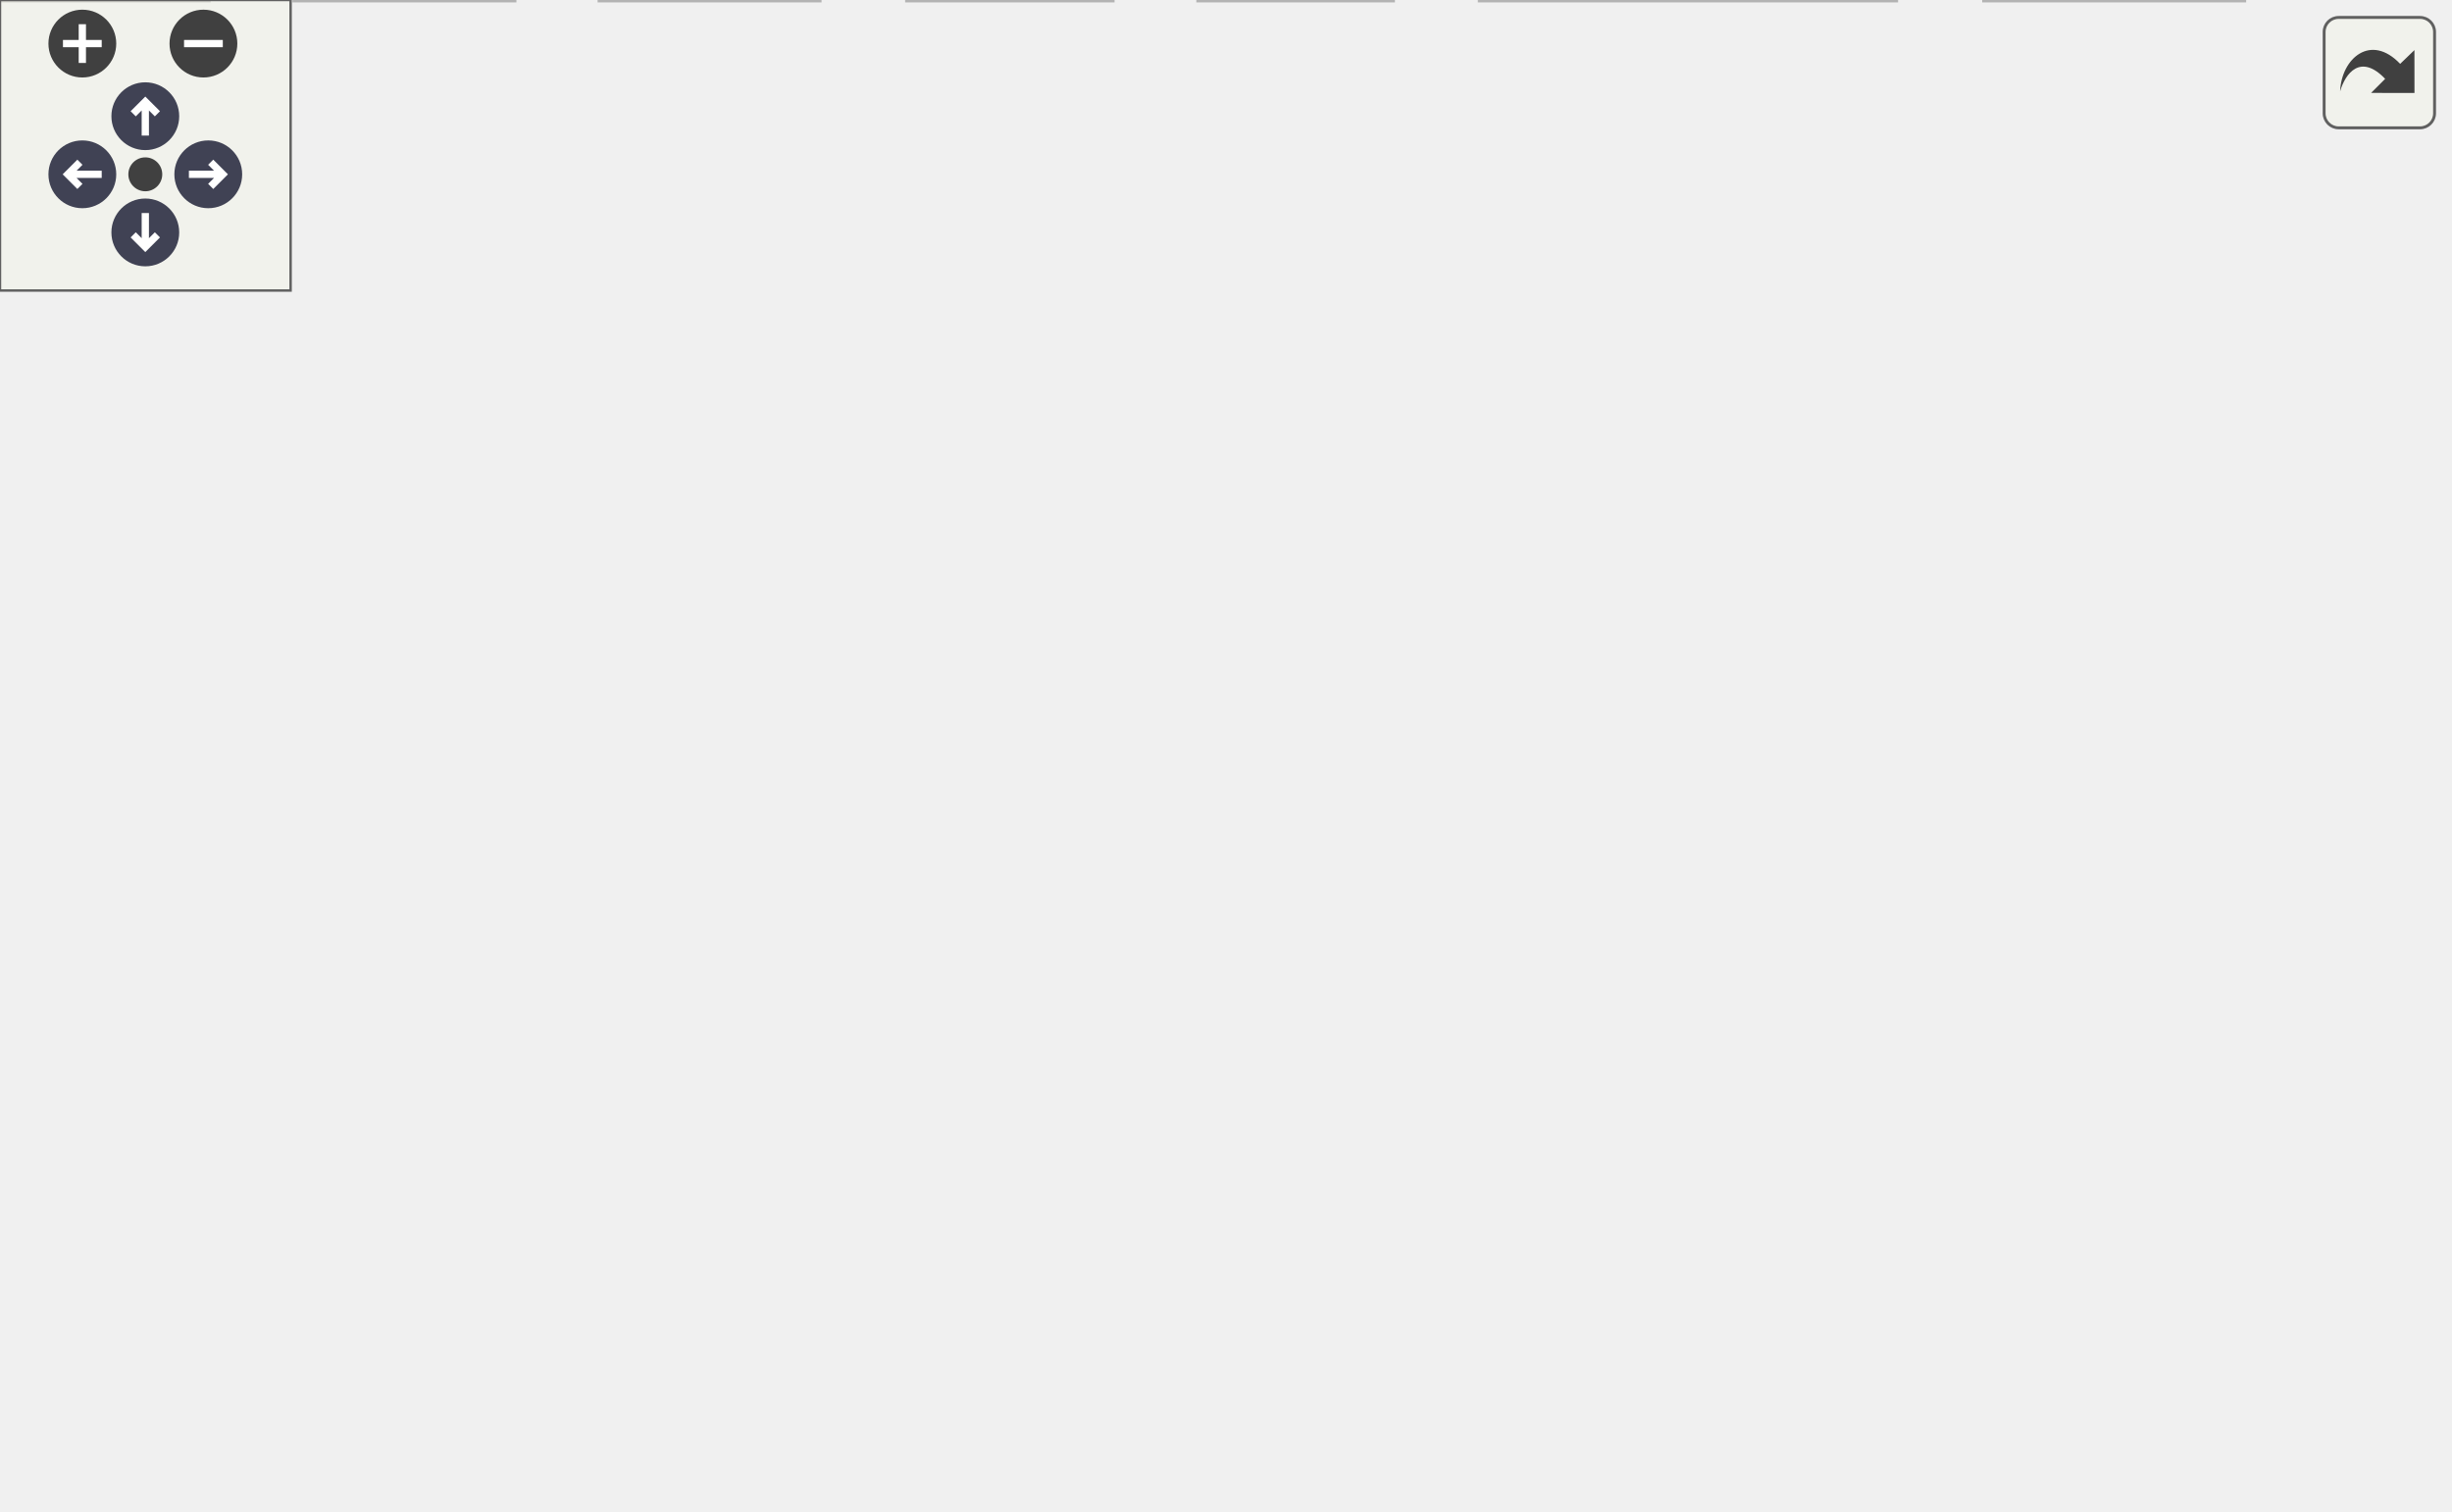
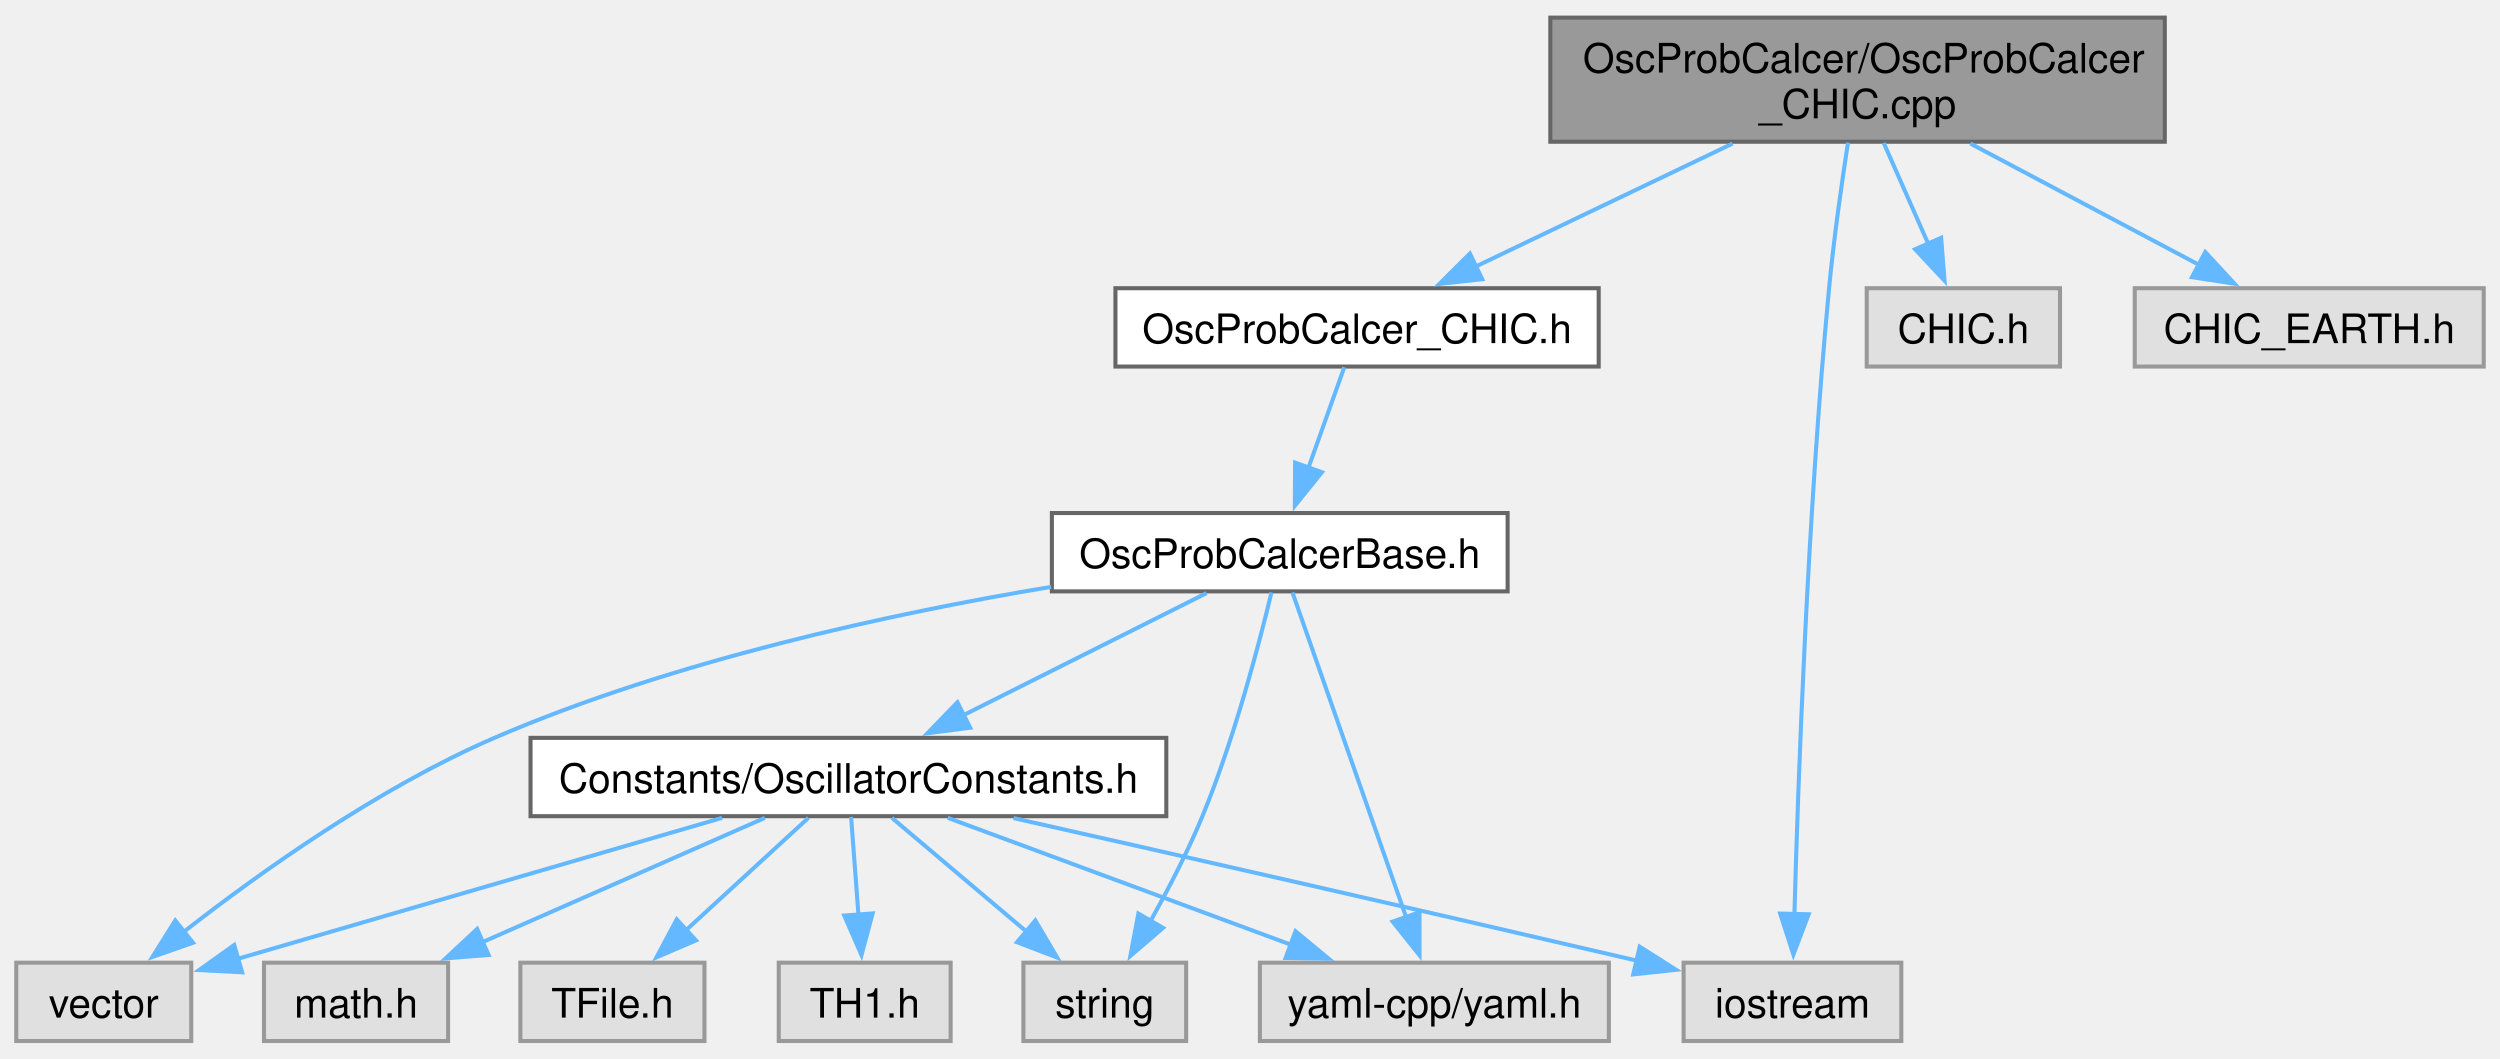
- <svg xmlns="http://www.w3.org/2000/svg" xmlns:xlink="http://www.w3.org/1999/xlink" id="main" version="1.1" xml:space="preserve">
-   <style type="text/css">
- .node, .edge {opacity: 0.7;}
- .node.selected, .edge.selected {opacity: 1;}
- .edge:hover path { stroke: red; }
- .edge:hover polygon { stroke: red; fill: red; }
- </style>
-   <defs>
-     <circle id="rim" cx="0" cy="0" r="7" />
-     <circle id="rim2" cx="0" cy="0" r="3.5" />
-     <g id="zoomPlus">
-       <use xlink:href="#rim" fill="#404040">
-         <set attributeName="fill" to="#808080" begin="zoomplus.mouseover" end="zoomplus.mouseout" />
-       </use>
-       <path d="M-4,0h8M0,-4v8" fill="none" stroke="white" stroke-width="1.5" pointer-events="none" />
-     </g>
-     <g id="zoomMin">
-       <use xlink:href="#rim" fill="#404040">
-         <set attributeName="fill" to="#808080" begin="zoomminus.mouseover" end="zoomminus.mouseout" />
-       </use>
-       <path d="M-4,0h8" fill="none" stroke="white" stroke-width="1.5" pointer-events="none" />
-     </g>
-     <g id="arrowUp" transform="translate(30 24)">
-       <use xlink:href="#rim" />
-       <path pointer-events="none" fill="none" stroke="white" stroke-width="1.5" d="M0,-3.0v7 M-2.5,-0.5L0,-3.0L2.5,-0.5" />
-     </g>
-     <g id="arrowRight" transform="rotate(90) translate(36 -43)">
-       <use xlink:href="#rim" />
-       <path pointer-events="none" fill="none" stroke="white" stroke-width="1.5" d="M0,-3.0v7 M-2.5,-0.5L0,-3.0L2.5,-0.5" />
-     </g>
-     <g id="arrowDown" transform="rotate(180) translate(-30 -48)">
-       <use xlink:href="#rim" />
-       <path pointer-events="none" fill="none" stroke="white" stroke-width="1.5" d="M0,-3.0v7 M-2.5,-0.5L0,-3.0L2.5,-0.5" />
-     </g>
-     <g id="arrowLeft" transform="rotate(270) translate(-36 17)">
-       <use xlink:href="#rim" />
-       <path pointer-events="none" fill="none" stroke="white" stroke-width="1.5" d="M0,-3.0v7 M-2.5,-0.5L0,-3.0L2.5,-0.5" />
-     </g>
-     <g id="resetDef">
-       <use xlink:href="#rim2" fill="#404040">
-         <set attributeName="fill" to="#808080" begin="reset.mouseover" end="reset.mouseout" />
-       </use>
-     </g>
-   </defs>
-   <svg id="graph" class="graph">
-     <g id="viewport">
-       <g id="Node000001" class="node">
-         <g id="a_Node000001">
-           <a xlink:title=" ">
-             <polygon fill="#999999" stroke="#666666" points="505,-251.5 354,-251.5 354,-221 505,-221 505,-251.5" />
-             <text text-anchor="start" x="362" y="-238" font-family="Helvetica,sans-Serif" font-size="10.00">OscProbCalcer/OscProbCalcer</text>
-             <text text-anchor="middle" x="429.5" y="-226.75" font-family="Helvetica,sans-Serif" font-size="10.00">_CHICLinear.cpp</text>
-           </a>
-         </g>
-       </g>
-       <g id="Node000002" class="node">
-         <g id="a_Node000002">
-           <a xlink:href="OscProbCalcer__CHICLinear_8h.html" target="_top" xlink:title=" ">
-             <polygon fill="white" stroke="#666666" points="395.38,-185 249.62,-185 249.62,-165.75 395.38,-165.75 395.38,-185" />
-             <text text-anchor="middle" x="322.5" y="-171.5" font-family="Helvetica,sans-Serif" font-size="10.00">OscProbCalcer_CHICLinear.h</text>
-           </a>
-         </g>
-       </g>
-       <g id="edge1_Node000001_Node000002" class="edge">
-         <g id="a_edge1_Node000001_Node000002">
-           <a xlink:title=" ">
-             <path fill="none" stroke="#63b8ff" d="M402.78,-220.55C386.32,-211.49 365.32,-199.94 348.92,-190.91" />
-             <polygon fill="#63b8ff" stroke="#63b8ff" points="350.68,-187.89 340.24,-186.13 347.31,-194.02 350.68,-187.89" />
-           </a>
-         </g>
-       </g>
-       <g id="Node000010" class="node">
-         <g id="a_Node000010">
-           <a xlink:title=" ">
-             <polygon fill="#e0e0e0" stroke="#999999" points="463.25,-19.25 409.75,-19.25 409.75,0 463.25,0 463.25,-19.25" />
-             <text text-anchor="middle" x="436.5" y="-5.75" font-family="Helvetica,sans-Serif" font-size="10.00">iostream</text>
-           </a>
-         </g>
-       </g>
-       <g id="edge14_Node000001_Node000010" class="edge">
-         <g id="a_edge14_Node000001_Node000010">
-           <a xlink:title=" ">
-             <path fill="none" stroke="#63b8ff" d="M429.96,-220.51C431.18,-181.42 434.49,-75.08 435.88,-30.6" />
-             <polygon fill="#63b8ff" stroke="#63b8ff" points="439.37,-30.98 436.18,-20.87 432.37,-30.76 439.37,-30.98" />
-           </a>
-         </g>
-       </g>
-       <g id="Node000012" class="node">
-         <g id="a_Node000012">
-           <a xlink:title=" ">
-             <polygon fill="#e0e0e0" stroke="#999999" points="505.25,-185 457.75,-185 457.75,-165.75 505.25,-165.75 505.25,-185" />
-             <text text-anchor="middle" x="481.5" y="-171.5" font-family="Helvetica,sans-Serif" font-size="10.00">CHIC.h</text>
-           </a>
-         </g>
-       </g>
-       <g id="edge15_Node000001_Node000012" class="edge">
-         <g id="a_edge15_Node000001_Node000012">
-           <a xlink:title=" ">
-             <path fill="none" stroke="#63b8ff" d="M442.35,-220.7C449.51,-212.59 458.47,-202.45 466.01,-193.91" />
-             <polygon fill="#63b8ff" stroke="#63b8ff" points="468.49,-196.4 472.48,-186.59 463.24,-191.76 468.49,-196.4" />
-           </a>
-         </g>
-       </g>
-       <g id="Node000003" class="node">
-         <g id="a_Node000003">
-           <a xlink:href="OscProbCalcerBase_8h.html" target="_top" xlink:title=" ">
-             <polygon fill="white" stroke="#666666" points="366.5,-129.75 254.5,-129.75 254.5,-110.5 366.5,-110.5 366.5,-129.75" />
-             <text text-anchor="middle" x="310.5" y="-116.25" font-family="Helvetica,sans-Serif" font-size="10.00">OscProbCalcerBase.h</text>
-           </a>
-         </g>
-       </g>
-       <g id="edge2_Node000002_Node000003" class="edge">
-         <g id="a_edge2_Node000002_Node000003">
-           <a xlink:title=" ">
-             <path fill="none" stroke="#63b8ff" d="M320.52,-165.58C319.03,-158.99 316.94,-149.71 315.05,-141.32" />
-             <polygon fill="#63b8ff" stroke="#63b8ff" points="318.47,-140.57 312.86,-131.59 311.64,-142.11 318.47,-140.57" />
-           </a>
-         </g>
-       </g>
-       <g id="Node000004" class="node">
-         <g id="a_Node000004">
-           <a xlink:href="OscillatorConstants_8h.html" target="_top" xlink:title=" ">
-             <polygon fill="white" stroke="#666666" points="282.62,-74.5 126.38,-74.5 126.38,-55.25 282.62,-55.25 282.62,-74.5" />
-             <text text-anchor="middle" x="204.5" y="-61" font-family="Helvetica,sans-Serif" font-size="10.00">Constants/OscillatorConstants.h</text>
-           </a>
-         </g>
-       </g>
-       <g id="edge3_Node000003_Node000004" class="edge">
-         <g id="a_edge3_Node000003_Node000004">
-           <a xlink:title=" ">
-             <path fill="none" stroke="#63b8ff" d="M292.52,-110.09C276.15,-101.87 251.71,-89.59 232.74,-80.06" />
-             <polygon fill="#63b8ff" stroke="#63b8ff" points="234.43,-76.99 223.92,-75.63 231.29,-83.25 234.43,-76.99" />
-           </a>
-         </g>
-       </g>
-       <g id="Node000006" class="node">
-         <g id="a_Node000006">
-           <a xlink:title=" ">
-             <polygon fill="#e0e0e0" stroke="#999999" points="391.38,-19.25 305.62,-19.25 305.62,0 391.38,0 391.38,-19.25" />
-             <text text-anchor="middle" x="348.5" y="-5.75" font-family="Helvetica,sans-Serif" font-size="10.00">yaml-cpp/yaml.h</text>
-           </a>
-         </g>
-       </g>
-       <g id="edge13_Node000003_Node000006" class="edge">
-         <g id="a_edge13_Node000003_Node000006">
-           <a xlink:title=" ">
-             <path fill="none" stroke="#63b8ff" d="M313.61,-110.25C319.68,-92.92 333.23,-54.23 341.54,-30.49" />
-             <polygon fill="#63b8ff" stroke="#63b8ff" points="344.84,-31.65 344.85,-21.06 338.24,-29.34 344.84,-31.65" />
-           </a>
-         </g>
-       </g>
-       <g id="Node000009" class="node">
-         <g id="a_Node000009">
-           <a xlink:title=" ">
-             <polygon fill="#e0e0e0" stroke="#999999" points="287.5,-19.25 247.5,-19.25 247.5,0 287.5,0 287.5,-19.25" />
-             <text text-anchor="middle" x="267.5" y="-5.75" font-family="Helvetica,sans-Serif" font-size="10.00">string</text>
-           </a>
-         </g>
-       </g>
-       <g id="edge12_Node000003_Node000009" class="edge">
-         <g id="a_edge12_Node000003_Node000009">
-           <a xlink:title=" ">
-             <path fill="none" stroke="#63b8ff" d="M308.47,-110.25C305.47,-97.73 299.35,-74.29 291.5,-55.25 287.9,-46.52 283.09,-37.26 278.73,-29.45" />
-             <polygon fill="#63b8ff" stroke="#63b8ff" points="281.82,-27.8 273.79,-20.9 275.76,-31.31 281.82,-27.8" />
-           </a>
-         </g>
-       </g>
-       <g id="Node000011" class="node">
-         <g id="a_Node000011">
-           <a xlink:title=" ">
-             <polygon fill="#e0e0e0" stroke="#999999" points="43,-19.25 0,-19.25 0,0 43,0 43,-19.25" />
-             <text text-anchor="middle" x="21.5" y="-5.75" font-family="Helvetica,sans-Serif" font-size="10.00">vector</text>
-           </a>
-         </g>
-       </g>
-       <g id="edge11_Node000003_Node000011" class="edge">
-         <g id="a_edge11_Node000003_Node000011">
-           <a xlink:title=" ">
-             <path fill="none" stroke="#63b8ff" d="M254.34,-111.61C214.9,-105.04 161.55,-93.5 117.5,-74.5 88.99,-62.2 59.78,-41.36 41.19,-26.84" />
-             <polygon fill="#63b8ff" stroke="#63b8ff" points="43.44,-24.15 33.44,-20.65 39.07,-29.62 43.44,-24.15" />
-           </a>
-         </g>
-       </g>
-       <g id="Node000005" class="node">
-         <g id="a_Node000005">
-           <a xlink:title=" ">
-             <polygon fill="#e0e0e0" stroke="#999999" points="106.12,-19.25 60.88,-19.25 60.88,0 106.12,0 106.12,-19.25" />
-             <text text-anchor="middle" x="83.5" y="-5.75" font-family="Helvetica,sans-Serif" font-size="10.00">math.h</text>
-           </a>
-         </g>
-       </g>
-       <g id="edge4_Node000004_Node000005" class="edge">
-         <g id="a_edge4_Node000004_Node000005">
-           <a xlink:title=" ">
-             <path fill="none" stroke="#63b8ff" d="M183.97,-54.84C164.94,-46.47 136.35,-33.88 114.53,-24.28" />
-             <polygon fill="#63b8ff" stroke="#63b8ff" points="116.07,-21.14 105.51,-20.31 113.26,-27.54 116.07,-21.14" />
-           </a>
-         </g>
-       </g>
-       <g id="edge5_Node000004_Node000006" class="edge">
-         <g id="a_edge5_Node000004_Node000006">
-           <a xlink:title=" ">
-             <path fill="none" stroke="#63b8ff" d="M228.93,-54.84C252.1,-46.27 287.16,-33.31 313.34,-23.63" />
-             <polygon fill="#63b8ff" stroke="#63b8ff" points="314.37,-26.98 322.53,-20.23 311.94,-20.41 314.37,-26.98" />
-           </a>
-         </g>
-       </g>
-       <g id="Node000007" class="node">
-         <g id="a_Node000007">
-           <a xlink:title=" ">
-             <polygon fill="#e0e0e0" stroke="#999999" points="169.12,-19.25 123.88,-19.25 123.88,0 169.12,0 169.12,-19.25" />
-             <text text-anchor="middle" x="146.5" y="-5.75" font-family="Helvetica,sans-Serif" font-size="10.00">TFile.h</text>
-           </a>
-         </g>
-       </g>
-       <g id="edge6_Node000004_Node000007" class="edge">
-         <g id="a_edge6_Node000004_Node000007">
-           <a xlink:title=" ">
-             <path fill="none" stroke="#63b8ff" d="M194.66,-54.84C186.45,-47.3 174.52,-36.35 164.59,-27.23" />
-             <polygon fill="#63b8ff" stroke="#63b8ff" points="167.04,-24.73 157.31,-20.55 162.31,-29.89 167.04,-24.73" />
-           </a>
-         </g>
-       </g>
-       <g id="Node000008" class="node">
-         <g id="a_Node000008">
-           <a xlink:title=" ">
-             <polygon fill="#e0e0e0" stroke="#999999" points="229.62,-19.25 187.38,-19.25 187.38,0 229.62,0 229.62,-19.25" />
-             <text text-anchor="middle" x="208.5" y="-5.75" font-family="Helvetica,sans-Serif" font-size="10.00">TH1.h</text>
-           </a>
-         </g>
-       </g>
-       <g id="edge7_Node000004_Node000008" class="edge">
-         <g id="a_edge7_Node000004_Node000008">
-           <a xlink:title=" ">
-             <path fill="none" stroke="#63b8ff" d="M205.16,-55.08C205.66,-48.49 206.35,-39.21 206.98,-30.82" />
-             <polygon fill="#63b8ff" stroke="#63b8ff" points="210.45,-31.35 207.71,-21.12 203.47,-30.83 210.45,-31.35" />
-           </a>
-         </g>
-       </g>
-       <g id="edge8_Node000004_Node000009" class="edge">
-         <g id="a_edge8_Node000004_Node000009">
-           <a xlink:title=" ">
-             <path fill="none" stroke="#63b8ff" d="M215.19,-54.84C224.2,-47.22 237.33,-36.12 248.18,-26.95" />
-             <polygon fill="#63b8ff" stroke="#63b8ff" points="250.44,-29.63 255.81,-20.5 245.92,-24.28 250.44,-29.63" />
-           </a>
-         </g>
-       </g>
-       <g id="edge9_Node000004_Node000010" class="edge">
-         <g id="a_edge9_Node000004_Node000010">
-           <a xlink:title=" ">
-             <path fill="none" stroke="#63b8ff" d="M245.07,-54.78C282.41,-46.38 339.61,-33.42 398.39,-19.72" />
-             <polygon fill="#63b8ff" stroke="#63b8ff" points="398.96,-23.18 407.91,-17.5 397.37,-16.37 398.96,-23.18" />
-           </a>
-         </g>
-       </g>
-       <g id="edge10_Node000004_Node000011" class="edge">
-         <g id="a_edge10_Node000004_Node000011">
-           <a xlink:title=" ">
-             <path fill="none" stroke="#63b8ff" d="M173.46,-54.84C140.29,-45.19 87.94,-29.96 54.17,-20.13" />
-             <polygon fill="#63b8ff" stroke="#63b8ff" points="55.51,-16.88 44.93,-17.44 53.56,-23.6 55.51,-16.88" />
-           </a>
-         </g>
-       </g>
-     </g>
-   </svg>
-   <g id="navigator" transform="translate(0 0)" fill="#404254">
-     <rect fill="#f2f5e9" fill-opacity="0.5" stroke="#606060" stroke-width=".5" x="0" y="0" width="60" height="60" />
-     <use id="zoomplus" xlink:href="#zoomPlus" x="17" y="9" />
-     <use id="zoomminus" xlink:href="#zoomMin" x="42" y="9" />
-     <use id="reset" xlink:href="#resetDef" x="30" y="36" />
-     <use id="arrowup" xlink:href="#arrowUp" x="0" y="0" />
-     <use id="arrowright" xlink:href="#arrowRight" x="0" y="0" />
-     <use id="arrowdown" xlink:href="#arrowDown" x="0" y="0" />
-     <use id="arrowleft" xlink:href="#arrowLeft" x="0" y="0" />
+ <svg xmlns="http://www.w3.org/2000/svg" xmlns:xlink="http://www.w3.org/1999/xlink" width="614pt" height="260pt" viewBox="0.00 0.00 614.38 259.50">
+   <g id="graph0" class="graph" transform="scale(1 1) rotate(0) translate(4 255.5)">
+     <g id="Node000001" class="node">
+       <g id="a_Node000001">
+         <a xlink:title=" ">
+           <polygon fill="#999999" stroke="#666666" points="528,-251.5 377,-251.5 377,-221 528,-221 528,-251.5" />
+           <text text-anchor="start" x="385" y="-238" font-family="Helvetica,sans-Serif" font-size="10.00">OscProbCalcer/OscProbCalcer</text>
+           <text text-anchor="middle" x="452.5" y="-226.75" font-family="Helvetica,sans-Serif" font-size="10.00">_CHIC.cpp</text>
+         </a>
+       </g>
+     </g>
+     <g id="Node000002" class="node">
+       <g id="a_Node000002">
+         <a xlink:href="OscProbCalcer__CHIC_8h.html" target="_top" xlink:title=" ">
+           <polygon fill="white" stroke="#666666" points="388.88,-185 270.12,-185 270.12,-165.75 388.88,-165.75 388.88,-185" />
+           <text text-anchor="middle" x="329.5" y="-171.5" font-family="Helvetica,sans-Serif" font-size="10.00">OscProbCalcer_CHIC.h</text>
+         </a>
+       </g>
+     </g>
+     <g id="edge1_Node000001_Node000002" class="edge">
+       <g id="a_edge1_Node000001_Node000002">
+         <a xlink:title=" ">
+           <path fill="none" stroke="#63b8ff" d="M421.78,-220.55C402.42,-211.28 377.57,-199.38 358.54,-190.27" />
+           <polygon fill="#63b8ff" stroke="#63b8ff" points="360.26,-187.22 349.73,-186.06 357.24,-193.53 360.26,-187.22" />
+         </a>
+       </g>
+     </g>
+     <g id="Node000010" class="node">
+       <g id="a_Node000010">
+         <a xlink:title=" ">
+           <polygon fill="#e0e0e0" stroke="#999999" points="463.25,-19.25 409.75,-19.25 409.75,0 463.25,0 463.25,-19.25" />
+           <text text-anchor="middle" x="436.5" y="-5.75" font-family="Helvetica,sans-Serif" font-size="10.00">iostream</text>
+         </a>
+       </g>
+     </g>
+     <g id="edge14_Node000001_Node000010" class="edge">
+       <g id="a_edge14_Node000001_Node000010">
+         <a xlink:title=" ">
+           <path fill="none" stroke="#63b8ff" d="M450.14,-220.78C448.6,-210.76 446.65,-197.1 445.5,-185 440.2,-129.32 437.86,-63.32 436.97,-30.8" />
+           <polygon fill="#63b8ff" stroke="#63b8ff" points="440.48,-31.14 436.73,-21.24 433.48,-31.32 440.48,-31.14" />
+         </a>
+       </g>
+     </g>
+     <g id="Node000012" class="node">
+       <g id="a_Node000012">
+         <a xlink:title=" ">
+           <polygon fill="#e0e0e0" stroke="#999999" points="502.25,-185 454.75,-185 454.75,-165.75 502.25,-165.75 502.25,-185" />
+           <text text-anchor="middle" x="478.5" y="-171.5" font-family="Helvetica,sans-Serif" font-size="10.00">CHIC.h</text>
+         </a>
+       </g>
+     </g>
+     <g id="edge15_Node000001_Node000012" class="edge">
+       <g id="a_edge15_Node000001_Node000012">
+         <a xlink:title=" ">
+           <path fill="none" stroke="#63b8ff" d="M458.93,-220.7C462.24,-213.2 466.32,-203.95 469.9,-195.85" />
+           <polygon fill="#63b8ff" stroke="#63b8ff" points="473.04,-197.4 473.88,-186.84 466.64,-194.57 473.04,-197.4" />
+         </a>
+       </g>
+     </g>
+     <g id="Node000013" class="node">
+       <g id="a_Node000013">
+         <a xlink:title=" ">
+           <polygon fill="#e0e0e0" stroke="#999999" points="606.38,-185 520.62,-185 520.62,-165.75 606.38,-165.75 606.38,-185" />
+           <text text-anchor="middle" x="563.5" y="-171.5" font-family="Helvetica,sans-Serif" font-size="10.00">CHIC_EARTH.h</text>
+         </a>
+       </g>
+     </g>
+     <g id="edge16_Node000001_Node000013" class="edge">
+       <g id="a_edge16_Node000001_Node000013">
+         <a xlink:title=" ">
+           <path fill="none" stroke="#63b8ff" d="M480.22,-220.55C497.45,-211.41 519.49,-199.72 536.57,-190.66" />
+           <polygon fill="#63b8ff" stroke="#63b8ff" points="537.95,-193.89 545.14,-186.11 534.67,-187.71 537.95,-193.89" />
+         </a>
+       </g>
+     </g>
+     <g id="Node000003" class="node">
+       <g id="a_Node000003">
+         <a xlink:href="OscProbCalcerBase_8h.html" target="_top" xlink:title=" ">
+           <polygon fill="white" stroke="#666666" points="366.5,-129.75 254.5,-129.75 254.5,-110.5 366.5,-110.5 366.5,-129.75" />
+           <text text-anchor="middle" x="310.5" y="-116.25" font-family="Helvetica,sans-Serif" font-size="10.00">OscProbCalcerBase.h</text>
+         </a>
+       </g>
+     </g>
+     <g id="edge2_Node000002_Node000003" class="edge">
+       <g id="a_edge2_Node000002_Node000003">
+         <a xlink:title=" ">
+           <path fill="none" stroke="#63b8ff" d="M326.36,-165.58C323.96,-158.84 320.54,-149.27 317.5,-140.74" />
+           <polygon fill="#63b8ff" stroke="#63b8ff" points="320.87,-139.78 314.21,-131.53 314.28,-142.13 320.87,-139.78" />
+         </a>
+       </g>
+     </g>
+     <g id="Node000004" class="node">
+       <g id="a_Node000004">
+         <a xlink:href="OscillatorConstants_8h.html" target="_top" xlink:title=" ">
+           <polygon fill="white" stroke="#666666" points="282.62,-74.5 126.38,-74.5 126.38,-55.25 282.62,-55.25 282.62,-74.5" />
+           <text text-anchor="middle" x="204.5" y="-61" font-family="Helvetica,sans-Serif" font-size="10.00">Constants/OscillatorConstants.h</text>
+         </a>
+       </g>
+     </g>
+     <g id="edge3_Node000003_Node000004" class="edge">
+       <g id="a_edge3_Node000003_Node000004">
+         <a xlink:title=" ">
+           <path fill="none" stroke="#63b8ff" d="M292.52,-110.09C276.15,-101.87 251.71,-89.59 232.74,-80.06" />
+           <polygon fill="#63b8ff" stroke="#63b8ff" points="234.43,-76.99 223.92,-75.63 231.29,-83.25 234.43,-76.99" />
+         </a>
+       </g>
+     </g>
+     <g id="Node000006" class="node">
+       <g id="a_Node000006">
+         <a xlink:title=" ">
+           <polygon fill="#e0e0e0" stroke="#999999" points="391.38,-19.25 305.62,-19.25 305.62,0 391.38,0 391.38,-19.25" />
+           <text text-anchor="middle" x="348.5" y="-5.75" font-family="Helvetica,sans-Serif" font-size="10.00">yaml-cpp/yaml.h</text>
+         </a>
+       </g>
+     </g>
+     <g id="edge13_Node000003_Node000006" class="edge">
+       <g id="a_edge13_Node000003_Node000006">
+         <a xlink:title=" ">
+           <path fill="none" stroke="#63b8ff" d="M313.61,-110.25C319.68,-92.92 333.23,-54.23 341.54,-30.49" />
+           <polygon fill="#63b8ff" stroke="#63b8ff" points="344.84,-31.65 344.85,-21.06 338.24,-29.34 344.84,-31.65" />
+         </a>
+       </g>
+     </g>
+     <g id="Node000009" class="node">
+       <g id="a_Node000009">
+         <a xlink:title=" ">
+           <polygon fill="#e0e0e0" stroke="#999999" points="287.5,-19.25 247.5,-19.25 247.5,0 287.5,0 287.5,-19.25" />
+           <text text-anchor="middle" x="267.5" y="-5.75" font-family="Helvetica,sans-Serif" font-size="10.00">string</text>
+         </a>
+       </g>
+     </g>
+     <g id="edge12_Node000003_Node000009" class="edge">
+       <g id="a_edge12_Node000003_Node000009">
+         <a xlink:title=" ">
+           <path fill="none" stroke="#63b8ff" d="M308.47,-110.25C305.47,-97.73 299.35,-74.29 291.5,-55.25 287.9,-46.52 283.09,-37.26 278.73,-29.45" />
+           <polygon fill="#63b8ff" stroke="#63b8ff" points="281.82,-27.8 273.79,-20.9 275.76,-31.31 281.82,-27.8" />
+         </a>
+       </g>
+     </g>
+     <g id="Node000011" class="node">
+       <g id="a_Node000011">
+         <a xlink:title=" ">
+           <polygon fill="#e0e0e0" stroke="#999999" points="43,-19.25 0,-19.25 0,0 43,0 43,-19.25" />
+           <text text-anchor="middle" x="21.5" y="-5.75" font-family="Helvetica,sans-Serif" font-size="10.00">vector</text>
+         </a>
+       </g>
+     </g>
+     <g id="edge11_Node000003_Node000011" class="edge">
+       <g id="a_edge11_Node000003_Node000011">
+         <a xlink:title=" ">
+           <path fill="none" stroke="#63b8ff" d="M254.34,-111.61C214.9,-105.04 161.55,-93.5 117.5,-74.5 88.99,-62.2 59.78,-41.36 41.19,-26.84" />
+           <polygon fill="#63b8ff" stroke="#63b8ff" points="43.44,-24.15 33.44,-20.65 39.07,-29.62 43.44,-24.15" />
+         </a>
+       </g>
+     </g>
+     <g id="Node000005" class="node">
+       <g id="a_Node000005">
+         <a xlink:title=" ">
+           <polygon fill="#e0e0e0" stroke="#999999" points="106.12,-19.25 60.88,-19.25 60.88,0 106.12,0 106.12,-19.25" />
+           <text text-anchor="middle" x="83.5" y="-5.75" font-family="Helvetica,sans-Serif" font-size="10.00">math.h</text>
+         </a>
+       </g>
+     </g>
+     <g id="edge4_Node000004_Node000005" class="edge">
+       <g id="a_edge4_Node000004_Node000005">
+         <a xlink:title=" ">
+           <path fill="none" stroke="#63b8ff" d="M183.97,-54.84C164.94,-46.47 136.35,-33.88 114.53,-24.28" />
+           <polygon fill="#63b8ff" stroke="#63b8ff" points="116.07,-21.14 105.51,-20.31 113.26,-27.54 116.07,-21.14" />
+         </a>
+       </g>
+     </g>
+     <g id="edge5_Node000004_Node000006" class="edge">
+       <g id="a_edge5_Node000004_Node000006">
+         <a xlink:title=" ">
+           <path fill="none" stroke="#63b8ff" d="M228.93,-54.84C252.1,-46.27 287.16,-33.31 313.34,-23.63" />
+           <polygon fill="#63b8ff" stroke="#63b8ff" points="314.37,-26.98 322.53,-20.23 311.94,-20.41 314.37,-26.98" />
+         </a>
+       </g>
+     </g>
+     <g id="Node000007" class="node">
+       <g id="a_Node000007">
+         <a xlink:title=" ">
+           <polygon fill="#e0e0e0" stroke="#999999" points="169.12,-19.25 123.88,-19.25 123.88,0 169.12,0 169.12,-19.25" />
+           <text text-anchor="middle" x="146.5" y="-5.75" font-family="Helvetica,sans-Serif" font-size="10.00">TFile.h</text>
+         </a>
+       </g>
+     </g>
+     <g id="edge6_Node000004_Node000007" class="edge">
+       <g id="a_edge6_Node000004_Node000007">
+         <a xlink:title=" ">
+           <path fill="none" stroke="#63b8ff" d="M194.66,-54.84C186.45,-47.3 174.52,-36.35 164.59,-27.23" />
+           <polygon fill="#63b8ff" stroke="#63b8ff" points="167.04,-24.73 157.31,-20.55 162.31,-29.89 167.04,-24.73" />
+         </a>
+       </g>
+     </g>
+     <g id="Node000008" class="node">
+       <g id="a_Node000008">
+         <a xlink:title=" ">
+           <polygon fill="#e0e0e0" stroke="#999999" points="229.62,-19.25 187.38,-19.25 187.38,0 229.62,0 229.62,-19.25" />
+           <text text-anchor="middle" x="208.5" y="-5.75" font-family="Helvetica,sans-Serif" font-size="10.00">TH1.h</text>
+         </a>
+       </g>
+     </g>
+     <g id="edge7_Node000004_Node000008" class="edge">
+       <g id="a_edge7_Node000004_Node000008">
+         <a xlink:title=" ">
+           <path fill="none" stroke="#63b8ff" d="M205.16,-55.08C205.66,-48.49 206.35,-39.21 206.98,-30.82" />
+           <polygon fill="#63b8ff" stroke="#63b8ff" points="210.45,-31.35 207.71,-21.12 203.47,-30.83 210.45,-31.35" />
+         </a>
+       </g>
+     </g>
+     <g id="edge8_Node000004_Node000009" class="edge">
+       <g id="a_edge8_Node000004_Node000009">
+         <a xlink:title=" ">
+           <path fill="none" stroke="#63b8ff" d="M215.19,-54.84C224.2,-47.22 237.33,-36.12 248.18,-26.95" />
+           <polygon fill="#63b8ff" stroke="#63b8ff" points="250.44,-29.63 255.81,-20.5 245.92,-24.28 250.44,-29.63" />
+         </a>
+       </g>
+     </g>
+     <g id="edge9_Node000004_Node000010" class="edge">
+       <g id="a_edge9_Node000004_Node000010">
+         <a xlink:title=" ">
+           <path fill="none" stroke="#63b8ff" d="M245.07,-54.78C282.41,-46.38 339.61,-33.42 398.39,-19.72" />
+           <polygon fill="#63b8ff" stroke="#63b8ff" points="398.96,-23.18 407.91,-17.5 397.37,-16.37 398.96,-23.18" />
+         </a>
+       </g>
+     </g>
+     <g id="edge10_Node000004_Node000011" class="edge">
+       <g id="a_edge10_Node000004_Node000011">
+         <a xlink:title=" ">
+           <path fill="none" stroke="#63b8ff" d="M173.46,-54.84C140.29,-45.19 87.94,-29.96 54.17,-20.13" />
+           <polygon fill="#63b8ff" stroke="#63b8ff" points="55.51,-16.88 44.93,-17.44 53.56,-23.6 55.51,-16.88" />
+         </a>
+       </g>
+     </g>
  </g>
-   <svg viewBox="0 0 15 15" width="100%" height="30px" preserveAspectRatio="xMaxYMin meet">
-     <g id="arrow_out" transform="scale(0.3 0.3)">
-       <a xlink:href="OscProbCalcer__CHICLinear_8cpp__incl_org.svg" target="_base">
-         <rect id="button" ry="5" rx="5" y="6" x="6" height="38" width="38" fill="#f2f5e9" fill-opacity="0.5" stroke="#606060" stroke-width="1.0" />
-         <path id="arrow" d="M 11.5,31.437 C 11.94,20.098 22.043,11.323 32.159,21.979 L 37.069,17.246 C 37.069,17.246 37.088,32 37.088,32 L 22.16,31.978 C 22.16,31.978 26.998,27.14 26.998,27.14 C 18.529,18.264 13.292,25.23 11.5,31.437 z" style="fill:#404040;" />
-       </a>
-     </g>
-   </svg>
-   <style type="text/css">
- 
- [data-mouse-over-selected='false'] { opacity: 0.7; }
- [data-mouse-over-selected='true']  { opacity: 1.0; }
- 
- </style>
</svg>
